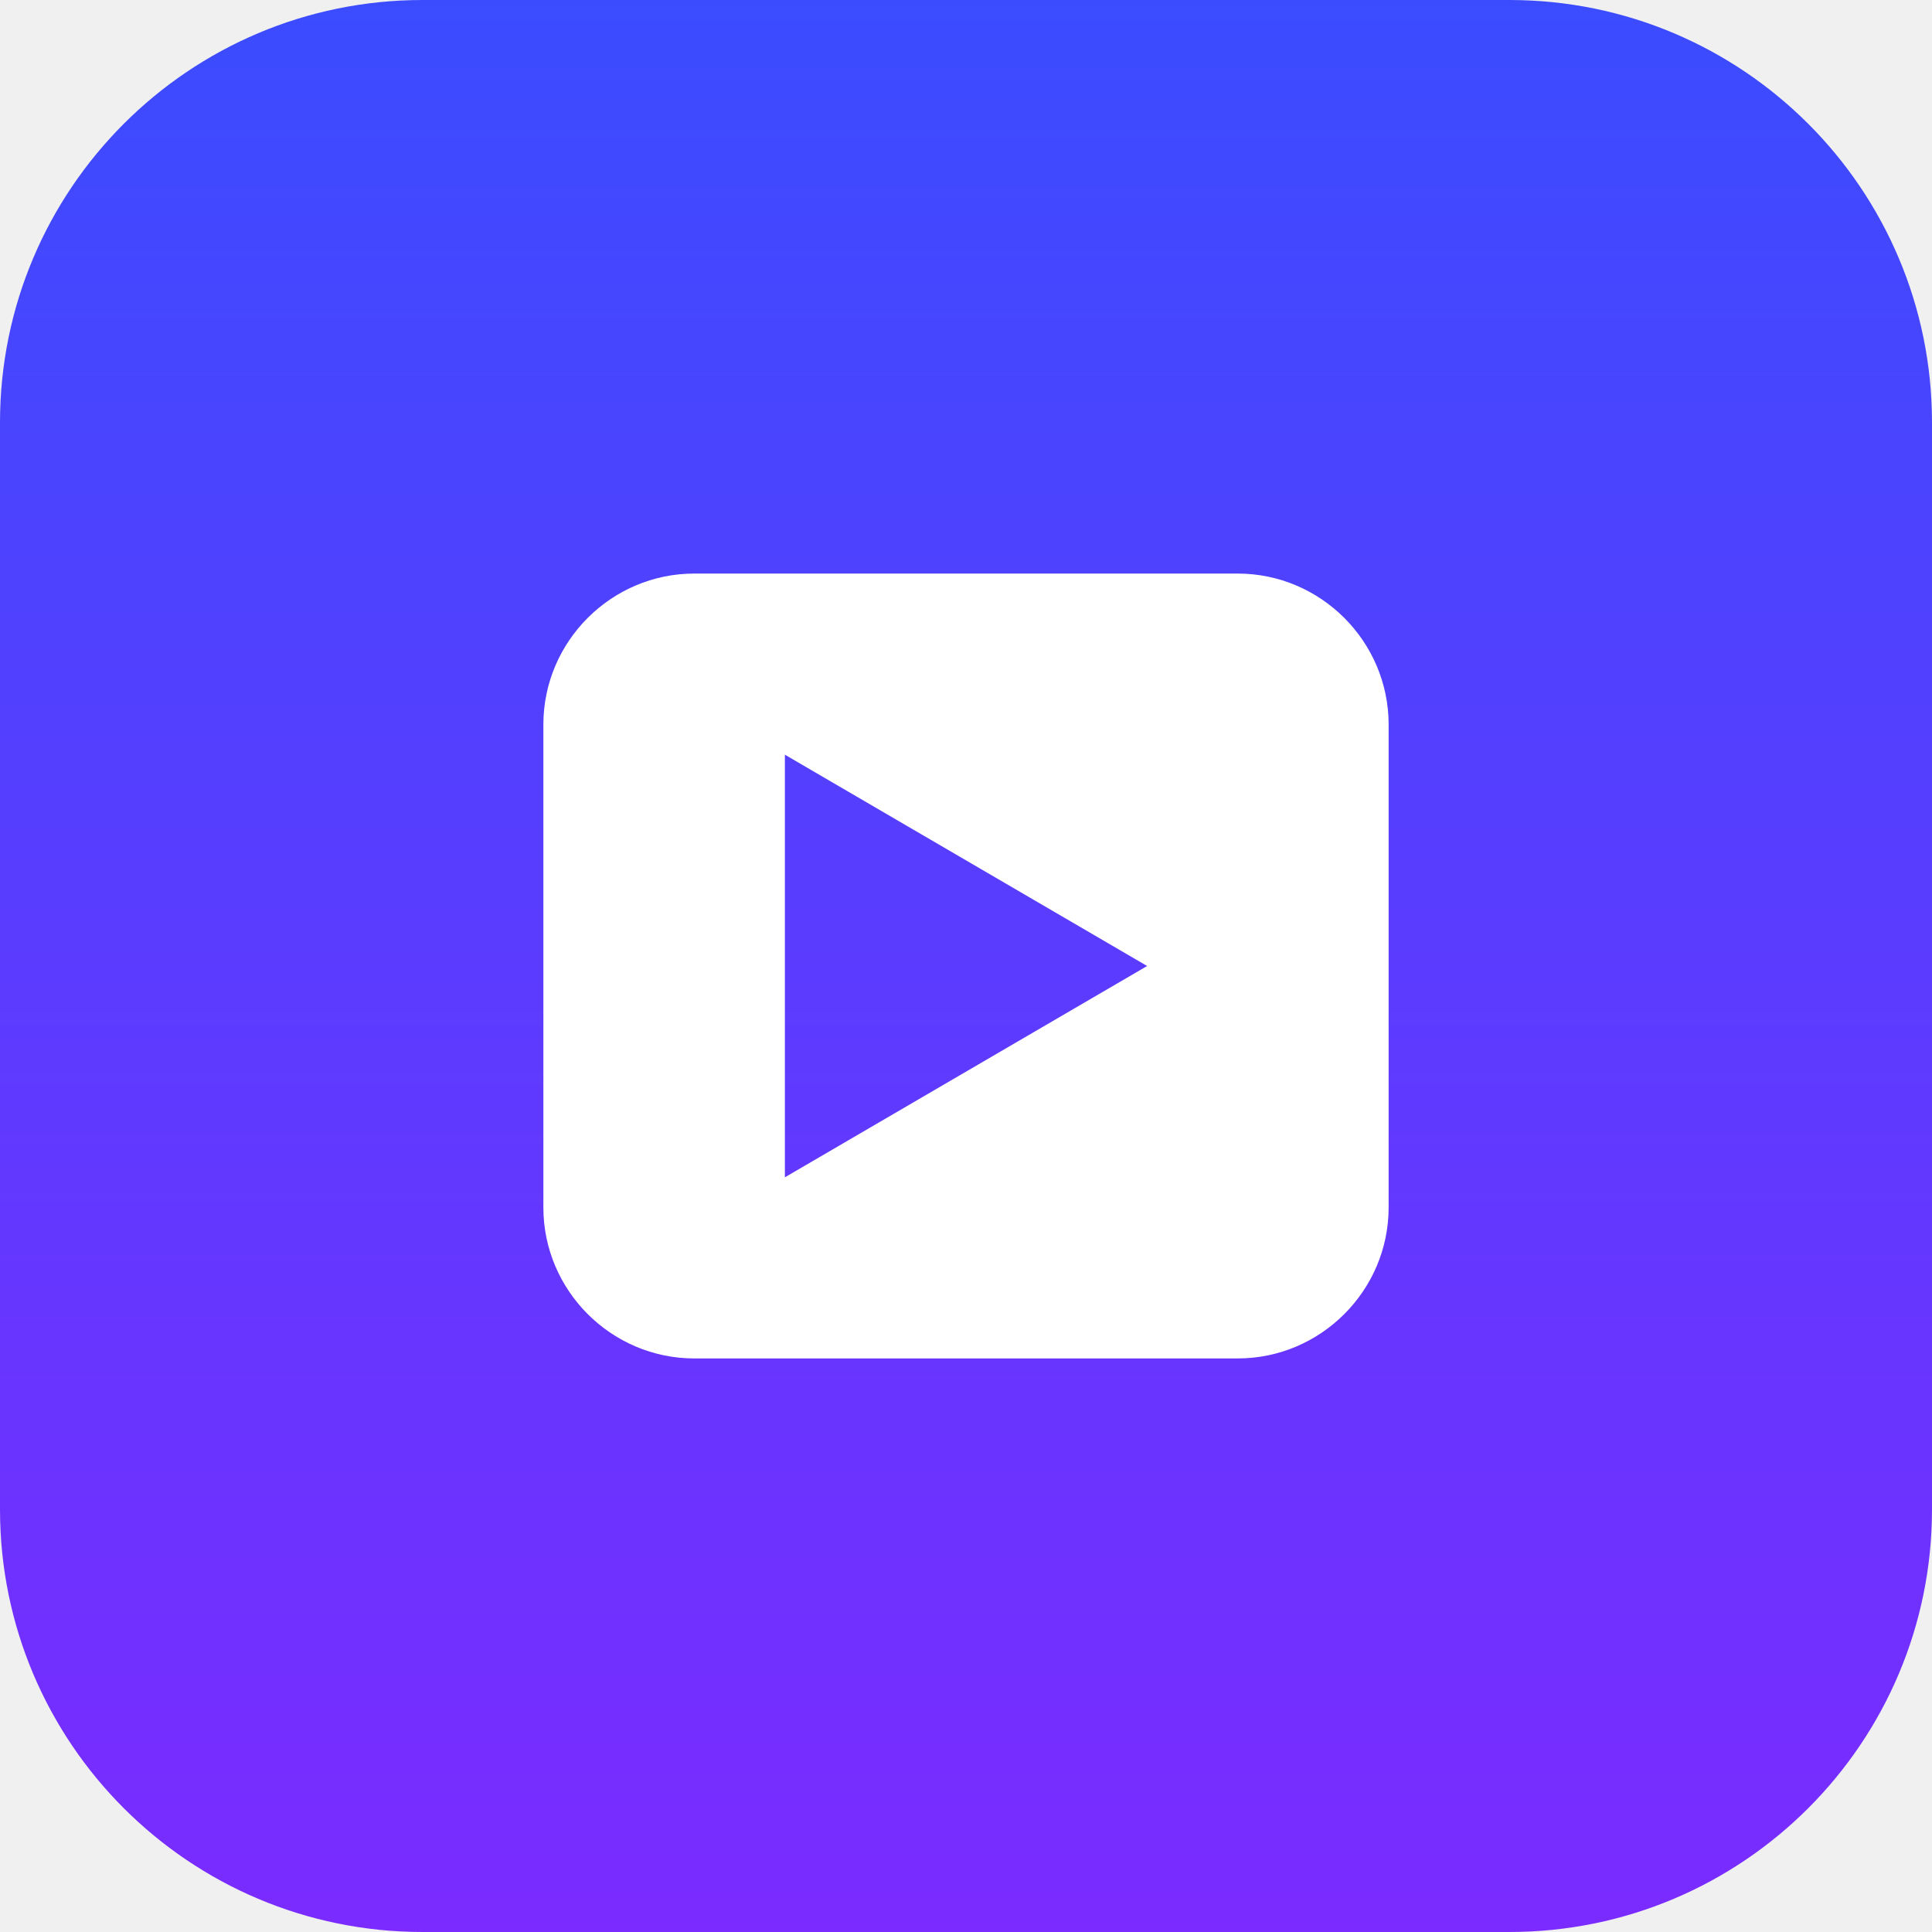
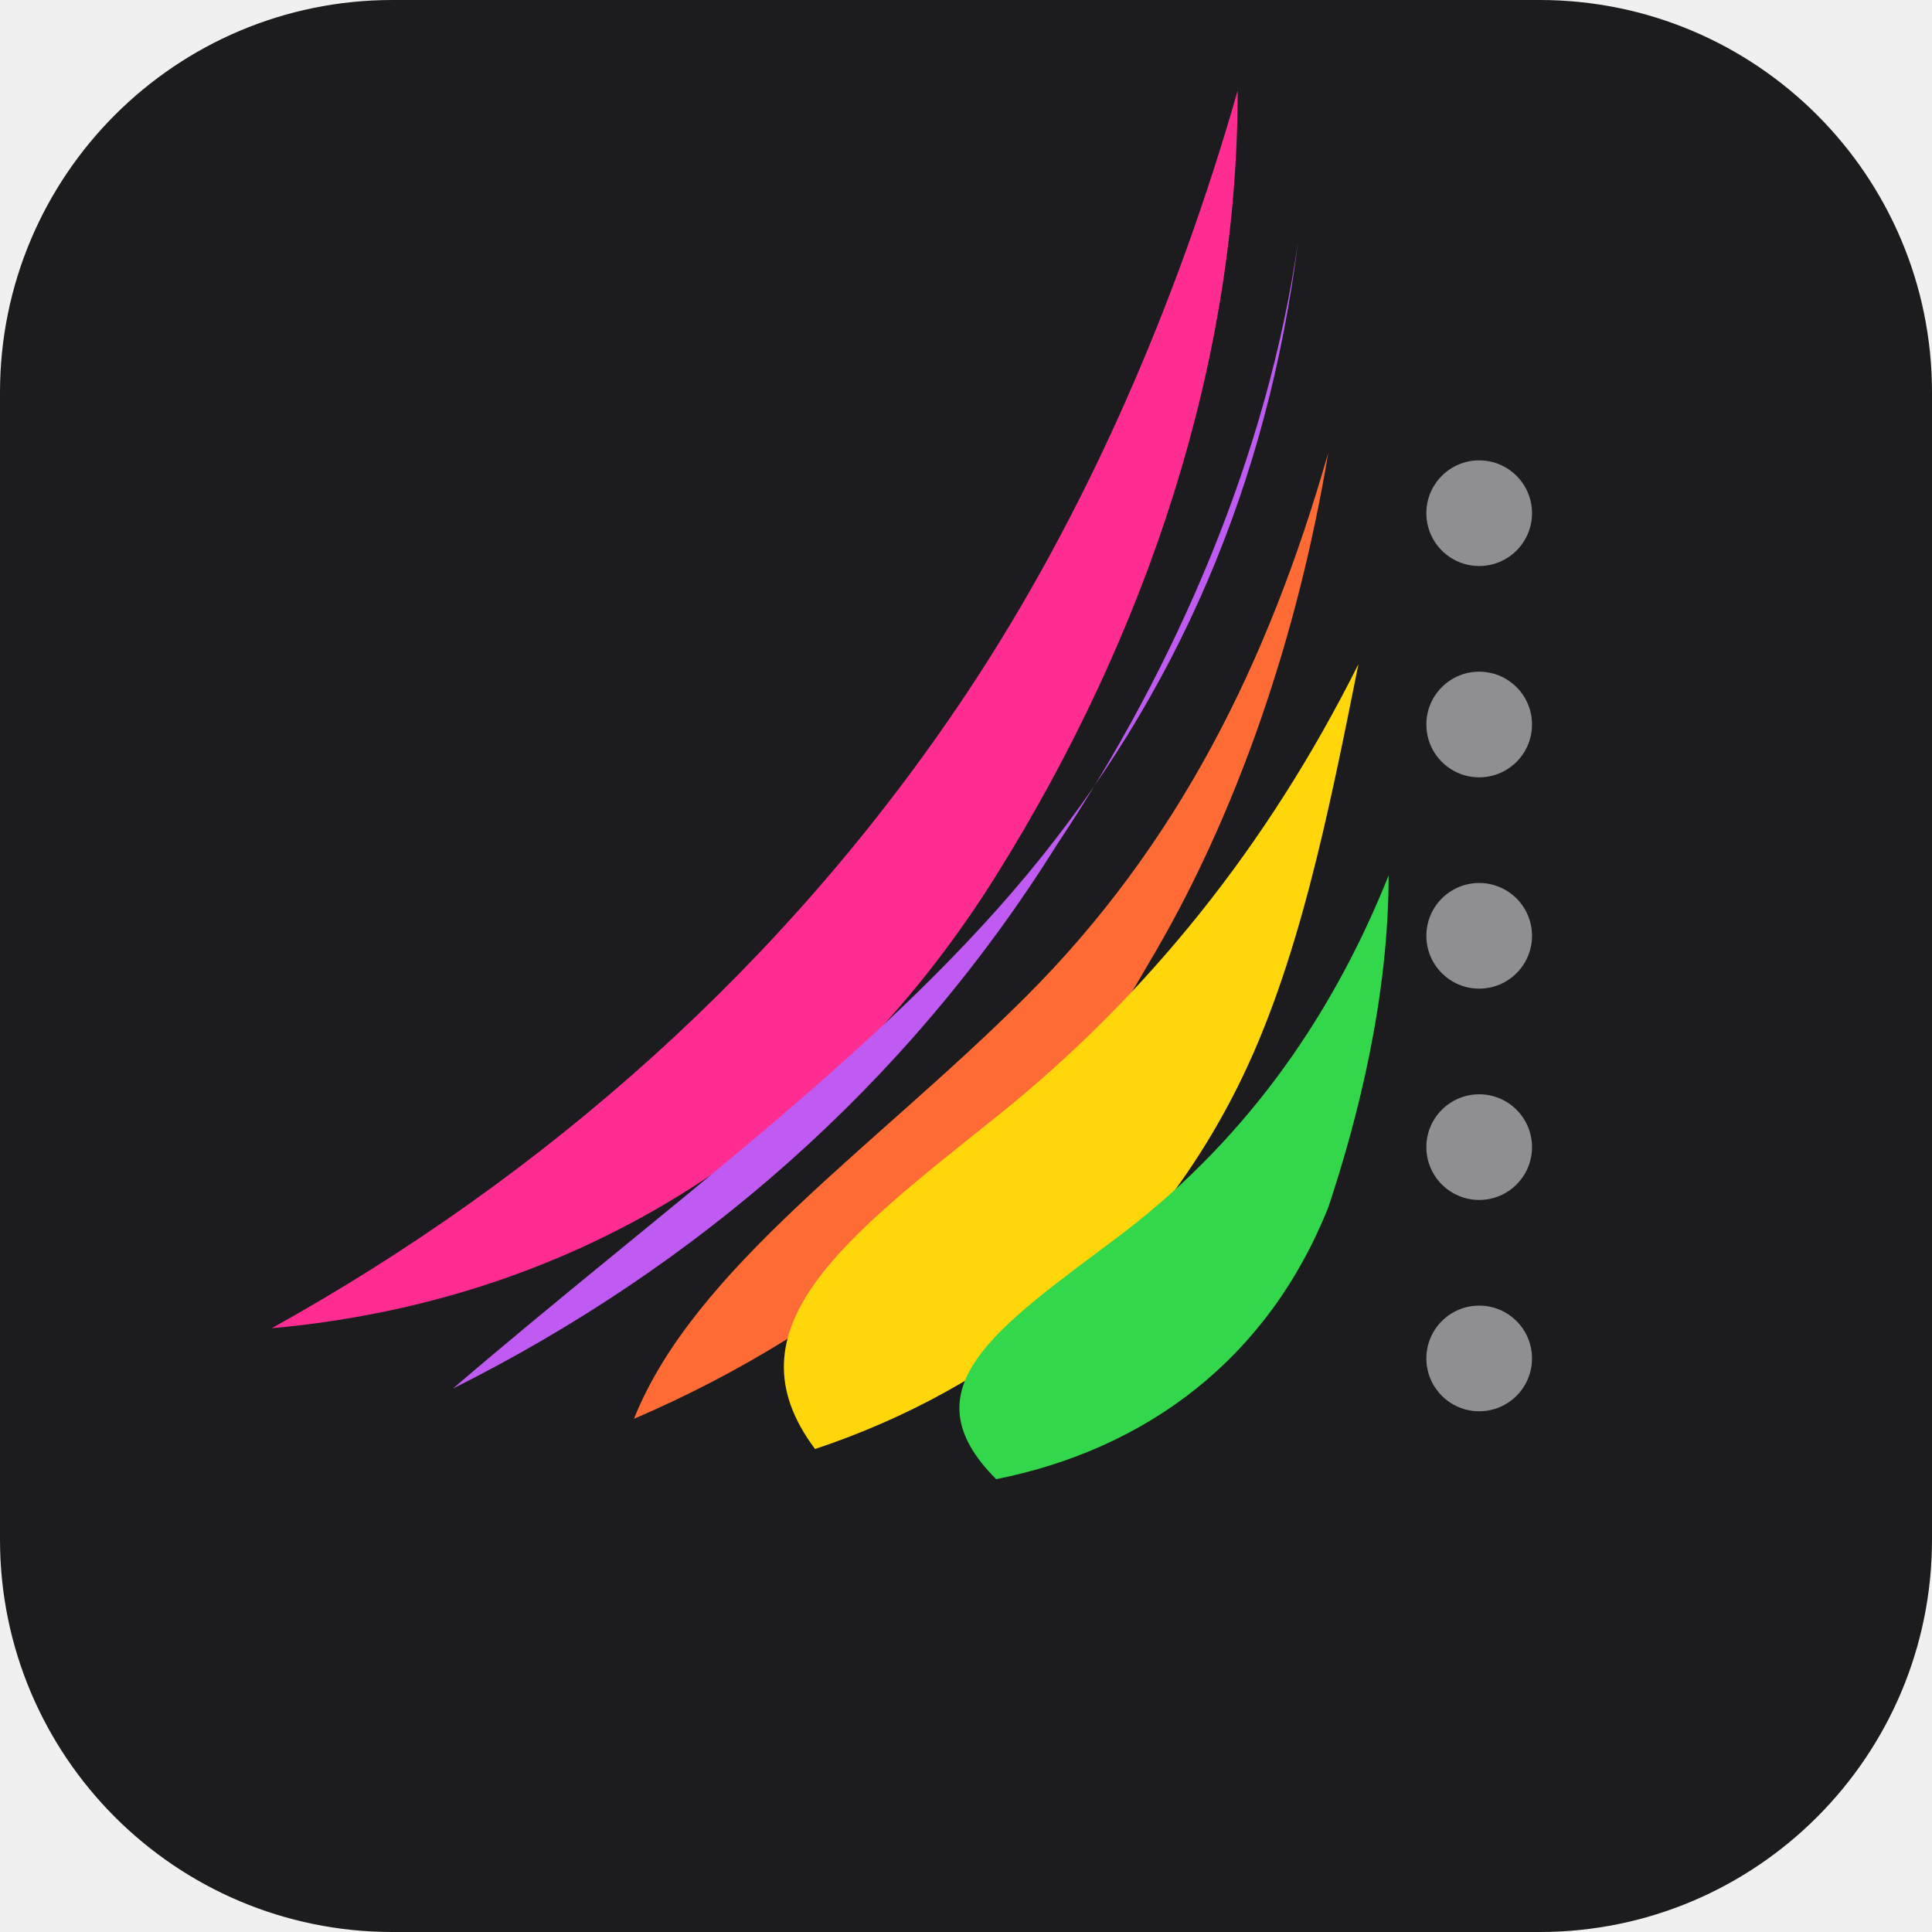
<svg xmlns="http://www.w3.org/2000/svg" viewBox="0 0 128 128">
-   <defs>
-     <linearGradient id="fcp" x1="0" y1="0" x2="0" y2="1">
-       <stop offset="0" stop-color="#3b4cff" />
-       <stop offset="1" stop-color="#7b2bff" />
-     </linearGradient>
-   </defs>
-   <rect width="128" height="128" rx="28" fill="url(#fcp)" />
-   <path fill="#fff" d="M46 38h36c5.5 0 10 4.5 10 10v32c0 5.5-4.5 10-10 10H46c-5.5 0-10-4.5-10-10V48c0-5.5 4.5-10 10-10zm6 12v28l24-14-24-14z" />
+   <rect width="128" height="128" rx="26" fill="#1C1C1E" />
+   <path fill="#FF2D92" d="M18 88c18-10 34-24 46-42 8-12 14-26 18-40 0 18-6 36-16 52-10 16-26 28-48 30z" />
+   <path fill="#BF5AF2" d="M30 92c16-8 30-20 40-36 8-12 14-26 16-40-2 16-8 30-18 42-10 12-24 22-38 34z" />
+   <path fill="#FF6B35" d="M42 94c14-6 26-16 34-30 6-10 10-22 12-34-4 14-10 26-20 36-10 10-22 18-26 28z" />
+   <path fill="#FFD60A" d="M54 96c12-4 22-12 28-24 4-8 6-18 8-28-6 12-14 22-24 30-10 8-18 14-12 22z" />
+   <path fill="#32D74B" d="M66 98c10-2 18-8 22-18 2-6 4-14 4-22-4 10-10 18-18 24-8 6-14 10-8 16z" />
+   <circle cx="98" cy="34" r="3.5" fill="#8E8E93" />
+   <circle cx="98" cy="48" r="3.5" fill="#8E8E93" />
+   <circle cx="98" cy="62" r="3.5" fill="#8E8E93" />
+   <circle cx="98" cy="76" r="3.5" fill="#8E8E93" />
+   <circle cx="98" cy="90" r="3.5" fill="#8E8E93" />
</svg>
